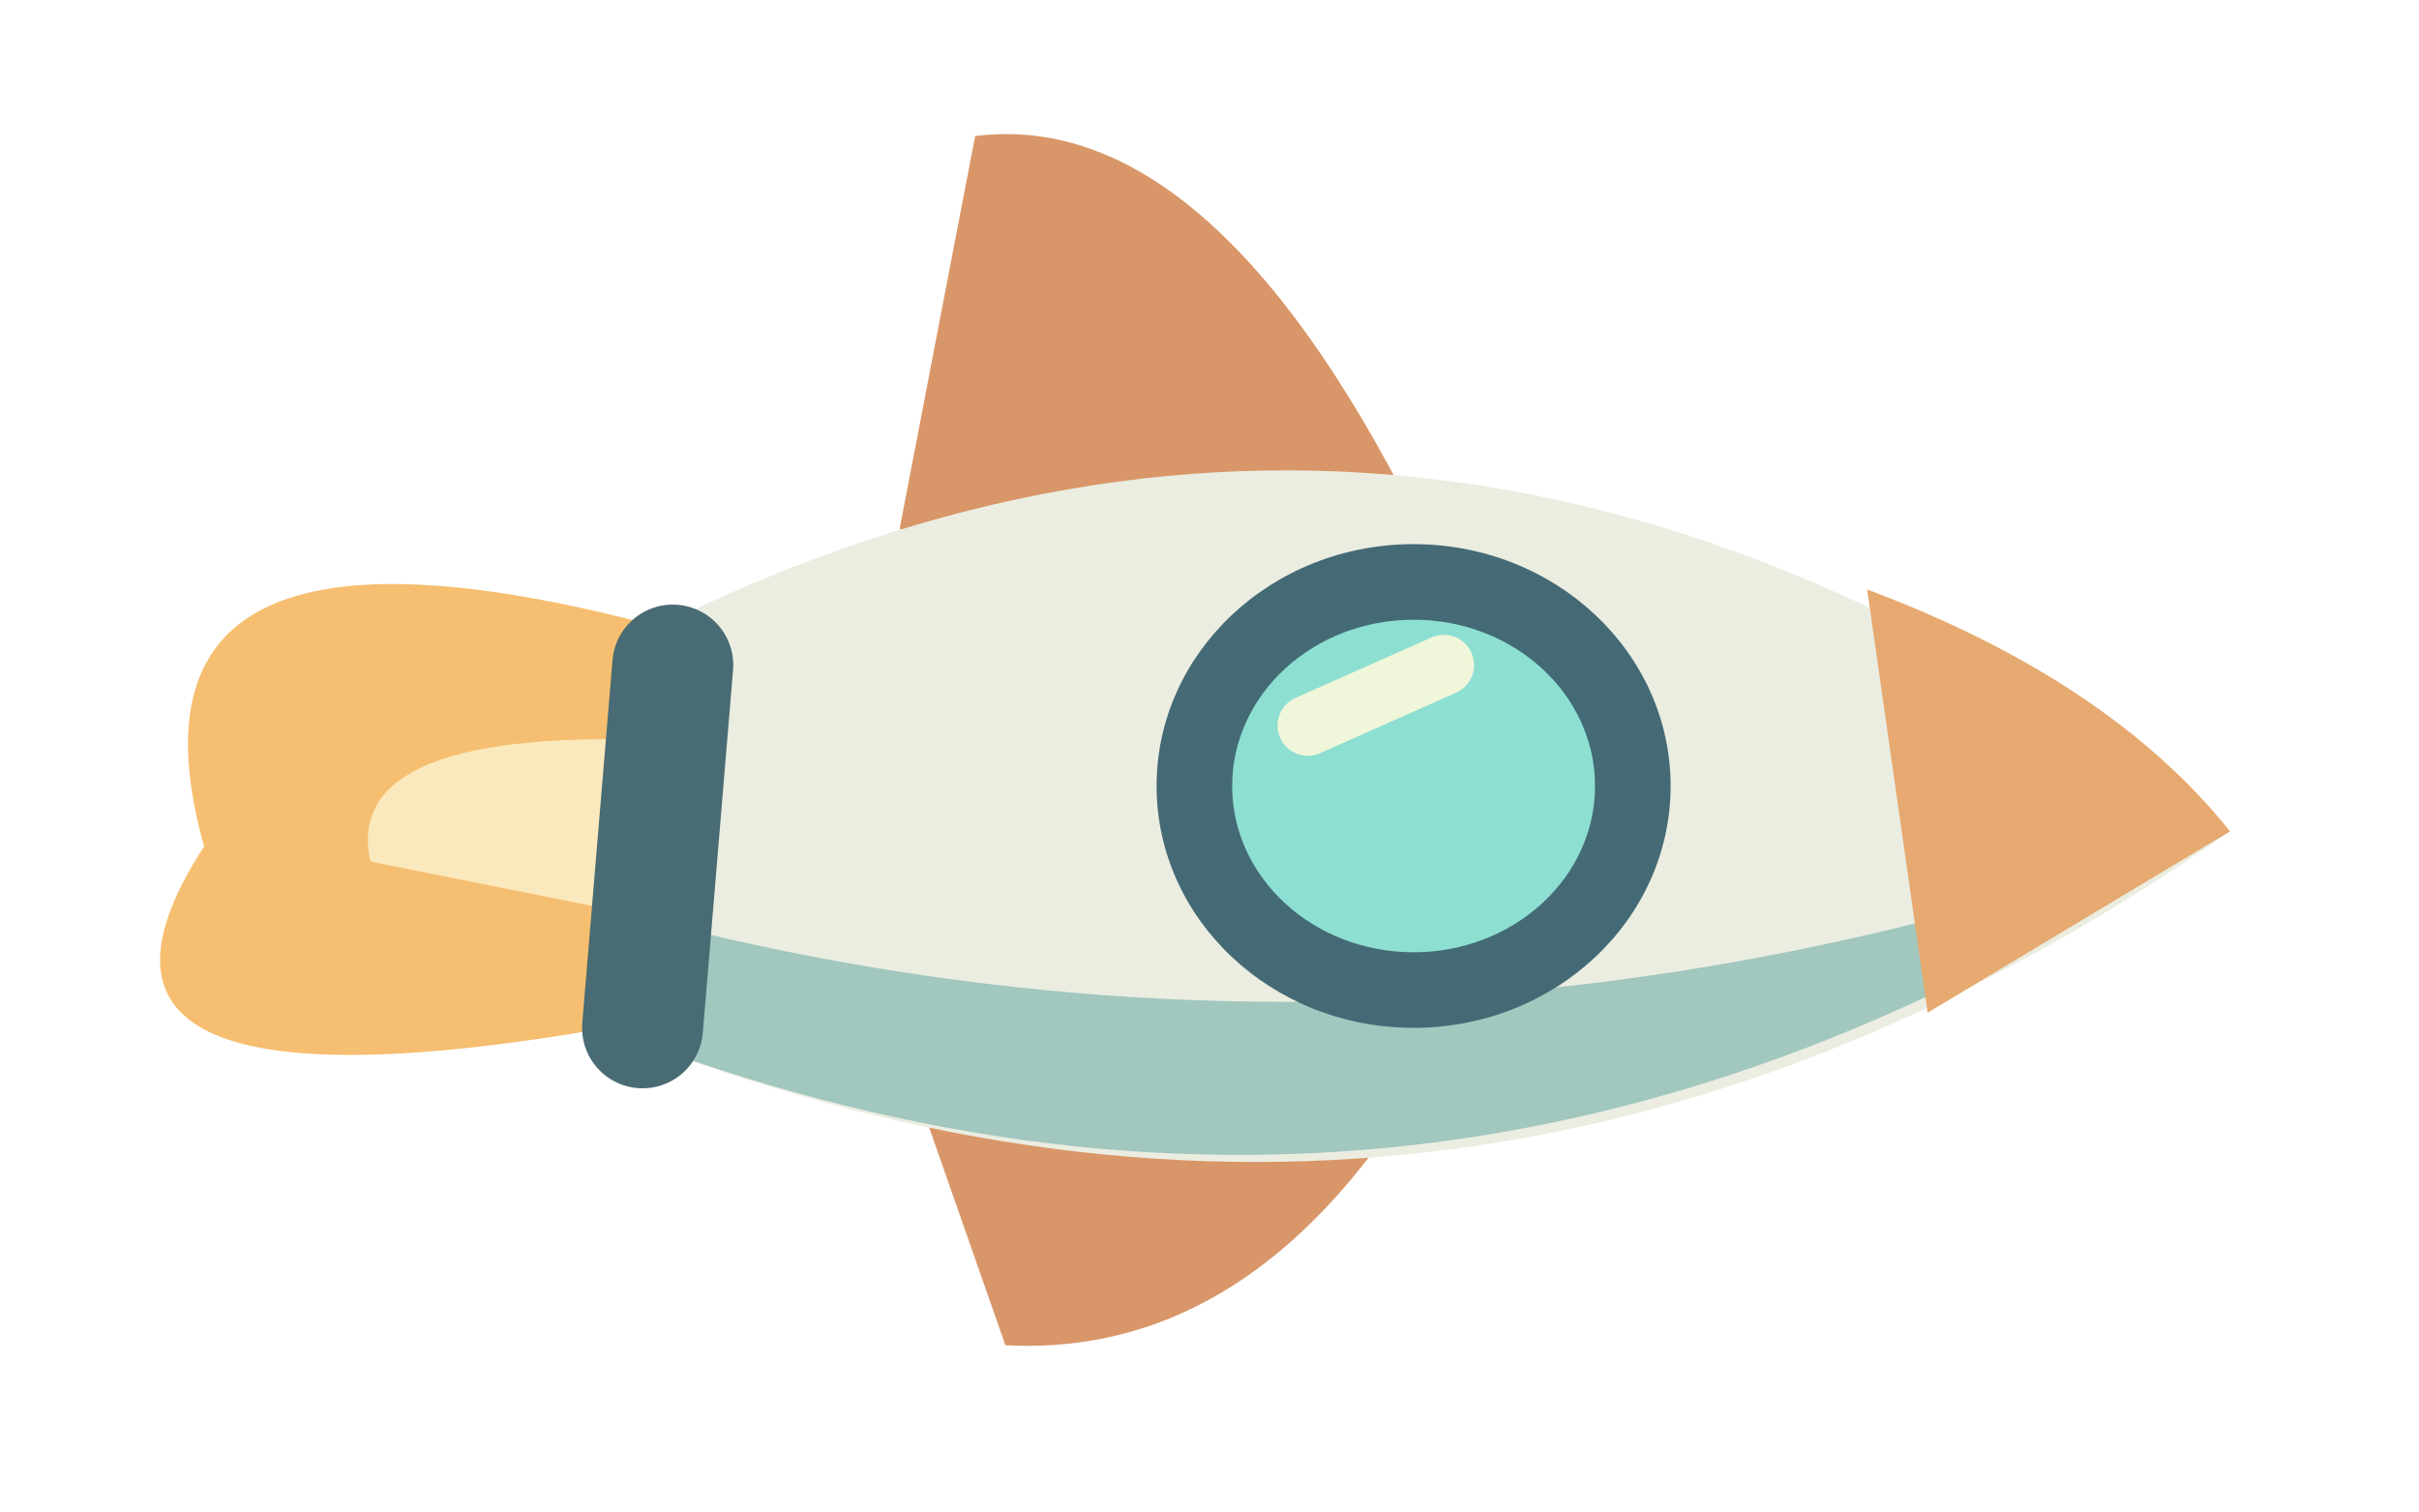
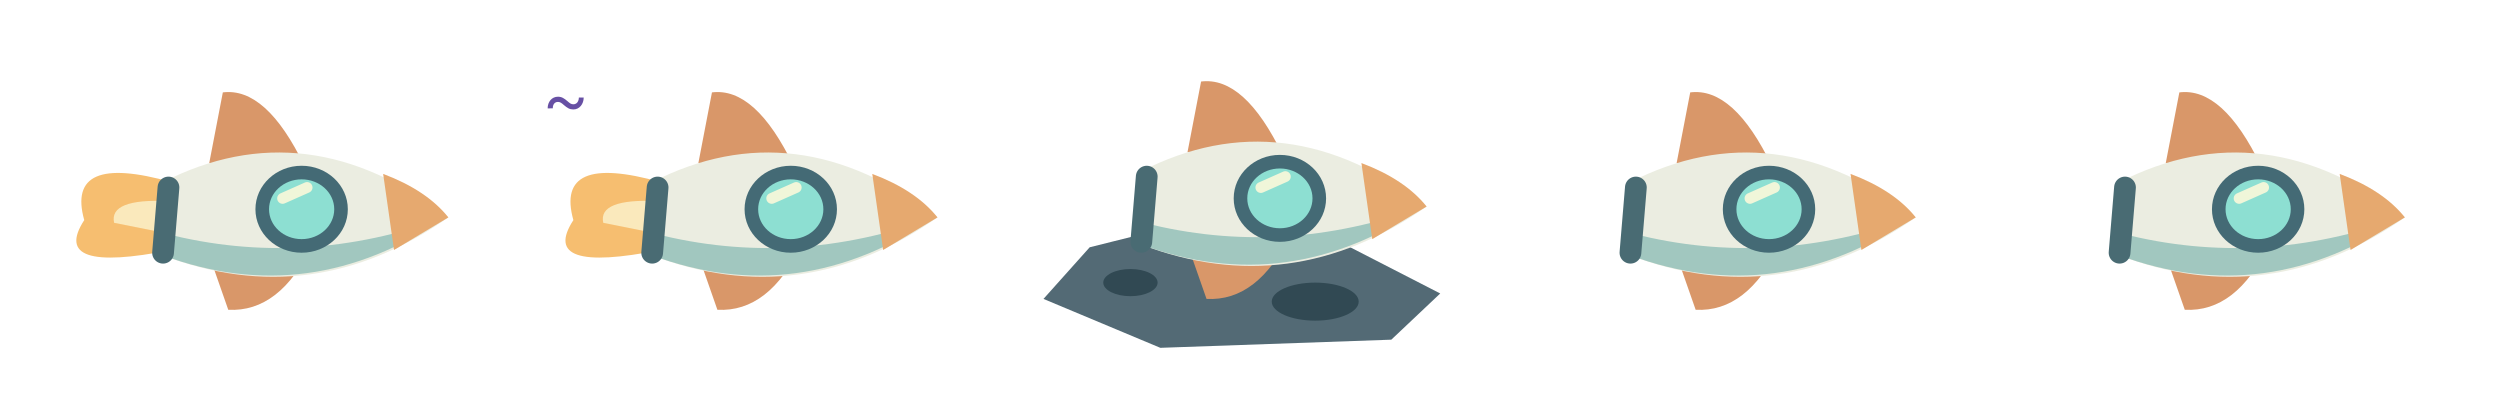
- <svg xmlns="http://www.w3.org/2000/svg" width="160" height="100" viewBox="20 25 155 100" fill="none" overflow="hidden">
+ <svg xmlns="http://www.w3.org/2000/svg" width="920" height="150" viewBox="0 0 920 150" fill="none">
  <path d="M63 67C37 59.666 26.333 64.333 31 81C22.333 94.333 33 98 63 92V67Z" fill="#F6BE70" />
  <path d="M62 74C47.333 73.333 40.667 76 42 82L62 86V74Z" fill="#FAE9BC" />
  <path d="M77 60L82 34C92.667 32.667 102.667 41.667 112 61M77 94L84 114C96.667 114.667 107 106.667 115 90" fill="#D99769" />
  <path d="M60 67C95.333 49 130.333 53.334 165 80C131.667 103.334 96.667 108 60 94V67Z" fill="#EBEDE1" />
  <path d="M61 86C95 94.667 129.333 92.667 164 80C130.667 102.667 96 107.333 60 94L61 86Z" fill="#A1C7BF" />
  <path d="M141 64C151.667 68 159.667 73.333 165 80L145 92L141 64Z" fill="#E6A96F" />
  <path d="M111 93C120.389 93 128 85.837 128 77C128 68.163 120.389 61 111 61C101.611 61 94 68.163 94 77C94 85.837 101.611 93 111 93Z" fill="#446A75" />
  <path d="M111 88C117.627 88 123 83.075 123 77C123 70.925 117.627 66 111 66C104.373 66 99 70.925 99 77C99 83.075 104.373 88 111 88Z" fill="#8DDFD2" />
  <path d="M104 73L113 69L104 73Z" fill="black" />
  <path d="M104 73L113 69" stroke="#F0F6D9" stroke-width="4" stroke-linecap="round" />
  <path d="M62 69L60 93L62 69Z" fill="black" />
  <path d="M62 69L60 93" stroke="#496B73" stroke-width="8" stroke-linecap="round" />
  <path d="M243 67C217 59.666 206.333 64.333 211 81C202.333 94.333 213 98 243 92V67Z" fill="#F6BE70" />
  <path d="M242 74C227.333 73.333 220.667 76 222 82L242 86V74Z" fill="#FAE9BC" />
  <path d="M257 60L262 34C272.667 32.667 282.667 41.667 292 61M257 94L264 114C276.667 114.667 287 106.667 295 90" fill="#D99769" />
  <path d="M240 67C275.333 49 310.333 53.334 345 80C311.667 103.334 276.667 108 240 94V67Z" fill="#EBEDE1" />
  <path d="M241 86C275 94.667 309.333 92.667 344 80C310.667 102.667 276 107.333 240 94L241 86Z" fill="#A1C7BF" />
  <path d="M321 64C331.667 68 339.667 73.333 345 80L325 92L321 64Z" fill="#E6A96F" />
  <path d="M291 93C300.389 93 308 85.837 308 77C308 68.163 300.389 61 291 61C281.611 61 274 68.163 274 77C274 85.837 281.611 93 291 93Z" fill="#446A75" />
  <path d="M291 88C297.627 88 303 83.075 303 77C303 70.925 297.627 66 291 66C284.373 66 279 70.925 279 77C279 83.075 284.373 88 291 88Z" fill="#8DDFD2" />
  <path d="M284 73L293 69L284 73Z" fill="black" />
  <path d="M284 73L293 69" stroke="#F0F6D9" stroke-width="4" stroke-linecap="round" />
  <path d="M242 69L240 93L242 69Z" fill="black" />
  <path d="M242 69L240 93" stroke="#496B73" stroke-width="8" stroke-linecap="round" />
  <path d="M213.02 35.895L214.801 35.883C214.801 36.484 214.707 37.051 214.52 37.582C214.34 38.113 214.078 38.582 213.734 38.988C213.398 39.387 212.996 39.703 212.527 39.938C212.066 40.164 211.559 40.277 211.004 40.277C210.324 40.277 209.723 40.141 209.199 39.867C208.684 39.594 208.121 39.191 207.512 38.66C207.113 38.293 206.746 38.008 206.41 37.805C206.074 37.602 205.711 37.5 205.32 37.5C204.922 37.5 204.582 37.598 204.301 37.793C204.02 37.98 203.801 38.25 203.645 38.602C203.496 38.953 203.422 39.375 203.422 39.867L201.535 39.891C201.535 39.281 201.625 38.715 201.805 38.191C201.992 37.668 202.254 37.211 202.59 36.82C202.926 36.43 203.324 36.129 203.785 35.918C204.254 35.699 204.766 35.59 205.32 35.59C206.008 35.59 206.617 35.734 207.148 36.023C207.688 36.312 208.242 36.711 208.812 37.219C209.242 37.609 209.617 37.902 209.938 38.098C210.266 38.285 210.621 38.379 211.004 38.379C211.41 38.379 211.762 38.273 212.059 38.062C212.363 37.852 212.598 37.559 212.762 37.184C212.934 36.809 213.02 36.379 213.02 35.895Z" fill="#6750A4" />
  <path d="M384 110L401 91L433 83L493 89L530 108L512 125L427 128L384 110Z" fill="#536A75" />
  <path d="M416 109C421.523 109 426 106.761 426 104C426 101.239 421.523 99 416 99C410.477 99 406 101.239 406 104C406 106.761 410.477 109 416 109Z" fill="#314953" />
  <path d="M484 118C492.837 118 500 114.866 500 111C500 107.134 492.837 104 484 104C475.163 104 468 107.134 468 111C468 114.866 475.163 118 484 118Z" fill="#314953" />
  <path d="M437 56L442 30C452.667 28.667 462.667 37.667 472 57M437 90L444 110C456.667 110.667 467 102.667 475 86" fill="#D99769" />
  <path d="M420 63C455.333 45 490.333 49.334 525 76C491.667 99.334 456.667 104 420 90V63Z" fill="#EBEDE1" />
  <path d="M421 82C455 90.667 489.333 88.667 524 76C490.667 98.667 456 103.333 420 90L421 82Z" fill="#A1C7BF" />
  <path d="M501 60C511.667 64 519.667 69.333 525 76L505 88L501 60Z" fill="#E6A96F" />
  <path d="M471 89C480.389 89 488 81.837 488 73C488 64.163 480.389 57 471 57C461.611 57 454 64.163 454 73C454 81.837 461.611 89 471 89Z" fill="#446A75" />
  <path d="M471 84C477.627 84 483 79.075 483 73C483 66.925 477.627 62 471 62C464.373 62 459 66.925 459 73C459 79.075 464.373 84 471 84Z" fill="#8DDFD2" />
  <path d="M464 69L473 65L464 69Z" fill="black" />
  <path d="M464 69L473 65" stroke="#F0F6D9" stroke-width="4" stroke-linecap="round" />
  <path d="M422 65L420 89L422 65Z" fill="black" />
  <path d="M422 65L420 89" stroke="#496B73" stroke-width="8" stroke-linecap="round" />
  <path d="M617 60L622 34C632.667 32.667 642.667 41.667 652 61M617 94L624 114C636.667 114.667 647 106.667 655 90" fill="#D99769" />
  <path d="M600 67C635.333 49 670.333 53.334 705 80C671.667 103.334 636.667 108 600 94V67Z" fill="#EBEDE1" />
  <path d="M601 86C635 94.667 669.333 92.667 704 80C670.667 102.667 636 107.333 600 94L601 86Z" fill="#A1C7BF" />
  <path d="M681 64C691.667 68 699.667 73.333 705 80L685 92L681 64Z" fill="#E6A96F" />
  <path d="M651 93C660.389 93 668 85.837 668 77C668 68.163 660.389 61 651 61C641.611 61 634 68.163 634 77C634 85.837 641.611 93 651 93Z" fill="#446A75" />
  <path d="M651 88C657.627 88 663 83.075 663 77C663 70.925 657.627 66 651 66C644.373 66 639 70.925 639 77C639 83.075 644.373 88 651 88Z" fill="#8DDFD2" />
  <path d="M644 73L653 69L644 73Z" fill="black" />
  <path d="M644 73L653 69" stroke="#F0F6D9" stroke-width="4" stroke-linecap="round" />
  <path d="M602 69L600 93L602 69Z" fill="black" />
  <path d="M602 69L600 93" stroke="#496B73" stroke-width="8" stroke-linecap="round" />
  <path d="M797 60L802 34C812.667 32.667 822.667 41.667 832 61M797 94L804 114C816.667 114.667 827 106.667 835 90" fill="#D99769" />
  <path d="M780 67C815.333 49 850.333 53.334 885 80C851.667 103.334 816.667 108 780 94V67Z" fill="#EBEDE1" />
  <path d="M781 86C815 94.667 849.333 92.667 884 80C850.667 102.667 816 107.333 780 94L781 86Z" fill="#A1C7BF" />
  <path d="M861 64C871.667 68 879.667 73.333 885 80L865 92L861 64Z" fill="#E6A96F" />
  <path d="M831 93C840.389 93 848 85.837 848 77C848 68.163 840.389 61 831 61C821.611 61 814 68.163 814 77C814 85.837 821.611 93 831 93Z" fill="#446A75" />
  <path d="M831 88C837.627 88 843 83.075 843 77C843 70.925 837.627 66 831 66C824.373 66 819 70.925 819 77C819 83.075 824.373 88 831 88Z" fill="#8DDFD2" />
  <path d="M824 73L833 69L824 73Z" fill="black" />
  <path d="M824 73L833 69" stroke="#F0F6D9" stroke-width="4" stroke-linecap="round" />
  <path d="M782 69L780 93L782 69Z" fill="black" />
  <path d="M782 69L780 93" stroke="#496B73" stroke-width="8" stroke-linecap="round" />
</svg>
